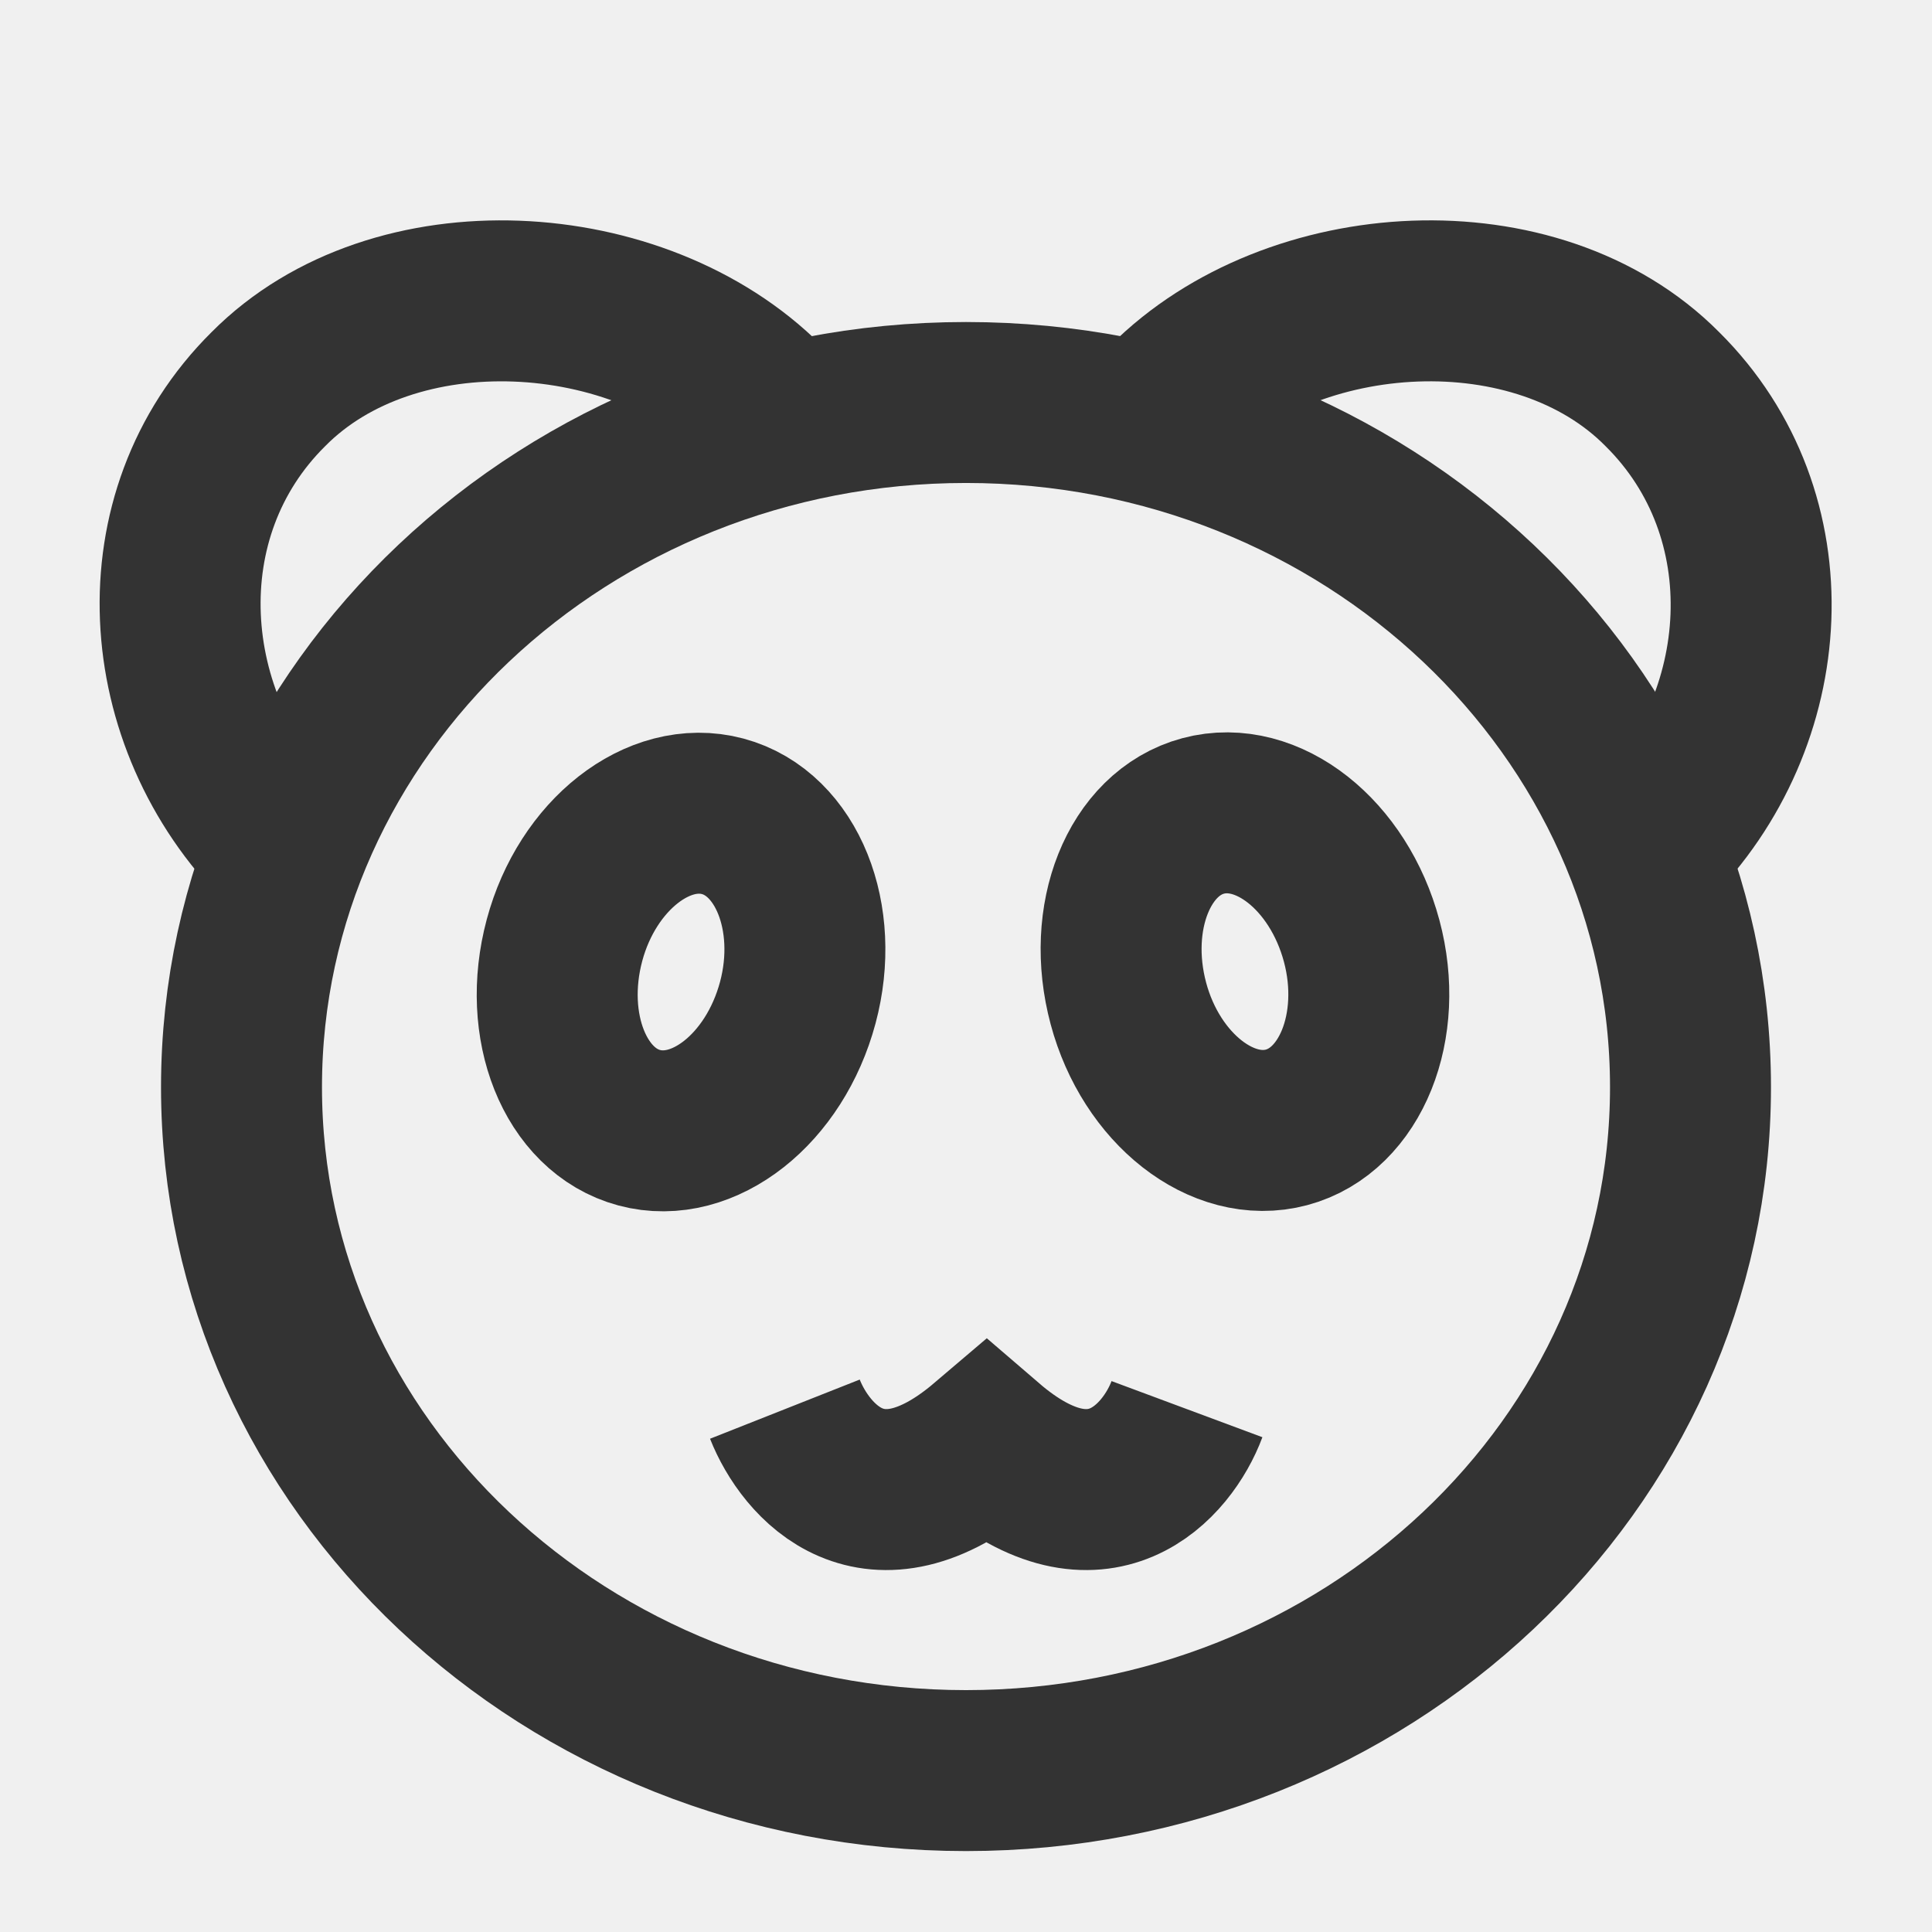
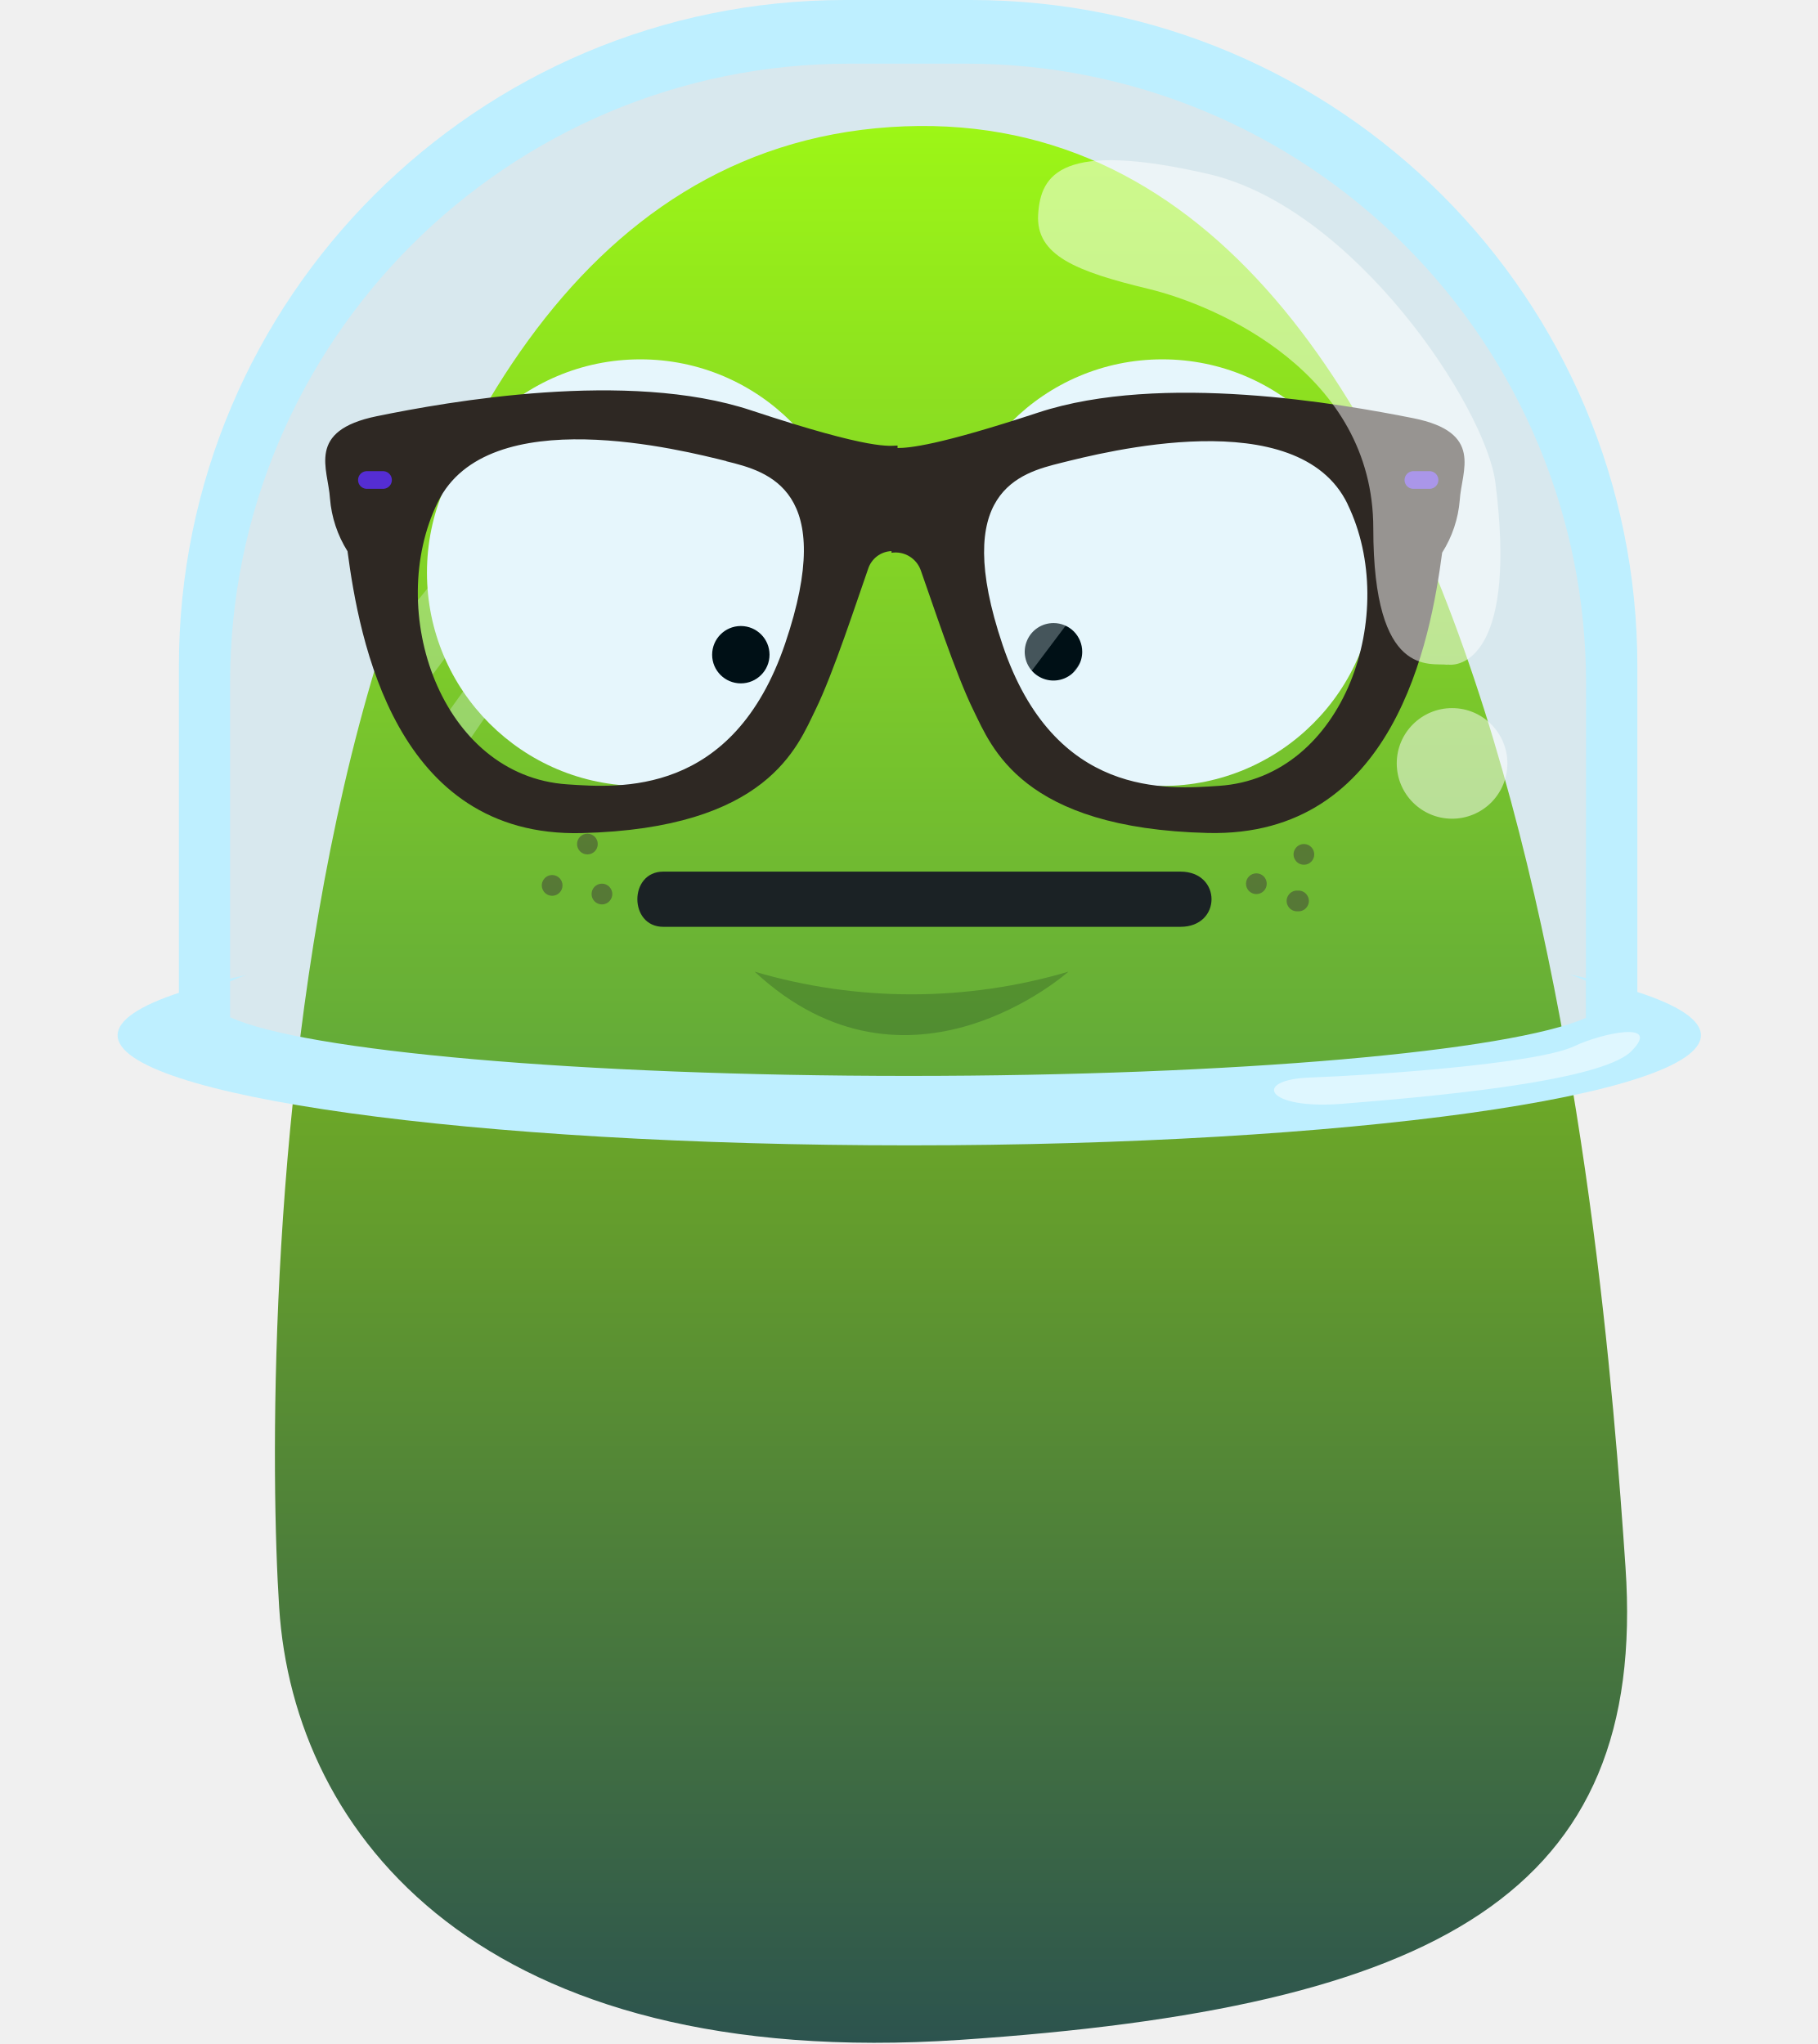
- <svg xmlns="http://www.w3.org/2000/svg" xmlns:xlink="http://www.w3.org/1999/xlink" width="16" height="16" fill="none" viewBox="0 0 16 16">
-   <defs>
-     <rect id="path_0" width="16" height="16" x="0" y="0" />
+ <svg xmlns="http://www.w3.org/2000/svg" height="18" node-id="1" sillyvg="true" template-height="367" template-width="284" version="1.1" viewBox="0 0 284 367" width="16">
+   <defs node-id="23">
+     <linearGradient gradientUnits="userSpaceOnUse" id="linear-gradient" node-id="5" spreadMethod="pad" x1="149.61" x2="149.61" y1="366.79" y2="22.62">
+       <stop offset="0" stop-color="#2c534e" />
+       <stop offset="1" stop-color="#aeff00" />
+     </linearGradient>
  </defs>
-   <g opacity="1" transform="translate(0 0) rotate(0 8 8)">
-     <mask id="bg-mask-0" fill="#fff">
-       <use xlink:href="#path_0" />
-     </mask>
-     <g mask="url(#bg-mask-0)">
-       <path id="路径 1" style="stroke:#333;stroke-width:1.333;stroke-opacity:1;stroke-dasharray:0 0" d="M6,0C2.69,0 0,2.54 0,5.67C0,8.8 2.69,11.33 6,11.33C9.31,11.33 12,8.8 12,5.67C12,2.54 9.31,0 6,0Z" transform="translate(2 3.333333) rotate(0 6 5.666667)" />
-       <path id="路径 2" style="stroke:#333;stroke-width:1.333;stroke-opacity:1;stroke-dasharray:0 0" d="M1,0C0.45,0 0,0.6 0,1.33C0,2.07 0.45,2.67 1,2.67C1.55,2.67 2,2.07 2,1.33C2,0.6 1.55,0 1,0Z" transform="translate(4.64 6.715) rotate(15 1 1.333333)" />
-       <path id="路径 3" style="stroke:#333;stroke-width:1.333;stroke-opacity:1;stroke-dasharray:0 0" d="M1,0C0.45,0 0,0.6 0,1.33C0,2.07 0.45,2.67 1,2.67C1.55,2.67 2,2.07 2,1.33C2,0.6 1.55,0 1,0Z" transform="translate(9.31 6.715) rotate(165 1 1.333334)" />
-       <path id="路径 4" style="stroke:#333;stroke-width:1.333;stroke-opacity:1;stroke-dasharray:0 0" d="M4,4.51C5.04,3.47 5.15,1.77 4.1,0.73C3.06,-0.32 1.04,-0.2 0,0.84" transform="translate(9.6666 2.492505) rotate(0 2.417617 2.253581)" />
-       <path id="路径 5" style="stroke:#333;stroke-width:1.333;stroke-opacity:1;stroke-dasharray:0 0" d="M0.84,4.51C-0.2,3.47 -0.32,1.77 0.73,0.73C1.77,-0.32 3.8,-0.2 4.84,0.84" transform="translate(1.492668 2.492614) rotate(0 2.420333 2.25361)" />
-       <path id="路径 6" style="stroke:#333;stroke-width:1.333;stroke-opacity:1;stroke-dasharray:0 0" d="M0,0C0.17,0.43 0.73,1.09 1.67,0.29C2.6,1.09 3.17,0.43 3.33,0" transform="translate(6.5 11.67) rotate(0 1.666667 0.3333303)" />
+   <g node-id="72">
+     <path d="M 151.20 366.26 C 65.41 372.00 31.60 329.51 29.00 288.60 C 26.00 242.55 26.41 30.36 138.67 22.82 C 250.93 15.28 266.67 222.76 270.67 281.37 C 274.67 339.98 237.00 360.50 151.20 366.26 Z" fill="url(#linear-gradient)" fill-rule="evenodd" group-id="1" node-id="34" stroke="none" target-height="356.72" target-width="248.67" target-x="26" target-y="15.28" />
+     <path d="M 187.53 141.12 C 166.38 141.12 149.23 123.97 149.23 102.82 C 149.23 81.67 166.38 64.52 187.53 64.52 C 208.68 64.52 225.83 81.67 225.83 102.82 C 225.83 123.97 208.68 141.12 187.53 141.12 Z M 93.83 141.12 C 72.68 141.12 55.53 123.97 55.53 102.82 C 55.53 81.67 72.68 64.52 93.83 64.52 C 114.98 64.52 132.13 81.67 132.13 102.82 C 132.13 123.97 114.98 141.12 93.83 141.12 Z" fill="#ffffff" fill-rule="evenodd" group-id="1" node-id="36" stroke="none" target-height="76.6" target-width="170.3" target-x="55.53" target-y="64.52" />
+     <path d="M 168.00 111.87 C 165.91 111.87 164.03 113.12 163.23 115.05 C 162.42 116.98 162.86 119.20 164.34 120.68 C 165.81 122.15 168.03 122.60 169.96 121.80 C 171.89 121.00 173.15 119.12 173.15 117.03 C 173.15 115.66 172.61 114.35 171.65 113.38 C 170.68 112.41 169.37 111.87 168.00 111.87 Z M 111.86 112.40 C 109.02 112.41 106.72 114.71 106.72 117.56 C 106.72 120.40 109.03 122.70 111.87 122.70 C 114.72 122.70 117.02 120.39 117.02 117.55 C 117.02 114.71 114.72 112.41 111.88 112.40 Z" fill="#000000" fill-rule="evenodd" group-id="1" node-id="38" stroke="none" target-height="10.83" target-width="66.43" target-x="106.72" target-y="111.87" />
+     <g node-id="73">
+       <path d="M 169.20 134.34 L 165.35 129.34 L 202.16 78.15 L 207.69 78.46 Z M 154.72 115.49 L 185.72 77.19 L 196.16 77.79 L 161.32 124.12 Z M 58.29 129.33 L 95.11 78.14 L 100.63 78.45 L 62.14 134.34 Z M 47.66 115.49 L 78.66 77.19 L 89.10 77.79 L 54.29 124.12 Z" fill="#ffffff" fill-opacity="0.3" fill-rule="evenodd" group-id="1,2" node-id="42" stroke="none" target-height="57.15" target-width="160.03" target-x="47.66" target-y="77.19" />
    </g>
+     <path d="M 240.92 89.79 C 240.65 93.15 239.56 96.39 237.76 99.23 C 235.67 114.93 229.21 150.37 195.70 149.56 C 162.19 148.75 156.85 134.05 153.64 127.56 C 150.43 121.07 146.13 107.88 144.17 102.40 C 143.40 100.23 141.20 98.91 138.92 99.25 L 138.92 98.95 C 136.99 99.02 135.31 100.30 134.72 102.14 C 132.77 107.66 128.48 120.90 125.27 127.44 C 122.06 133.98 116.73 148.77 83.27 149.58 C 49.81 150.39 43.37 114.77 41.27 98.98 C 39.47 96.12 38.39 92.86 38.12 89.49 C 37.80 84.18 33.78 77.34 46.52 74.73 C 59.26 72.12 91.57 66.34 113.69 73.67 C 135.81 81.00 138.58 80.00 140.00 80.00 L 140.00 80.44 C 142.06 80.44 147.25 80.01 165.24 74.08 C 187.39 66.78 219.77 72.54 232.54 75.08 C 245.31 77.62 241.23 84.51 240.92 89.79 Z M 109.27 82.79 C 101.75 80.94 66.44 71.79 57.47 90.18 C 47.95 109.68 57.98 139.31 80.72 140.83 C 90.01 141.46 110.49 143.09 119.84 115.50 C 129.19 87.91 116.78 84.66 109.27 82.82 Z M 220.78 90.49 C 211.88 72.13 176.78 81.27 169.35 83.11 C 161.92 84.95 149.57 88.24 158.86 115.80 C 168.15 143.36 188.47 141.72 197.69 141.10 C 220.27 139.60 230.23 110.00 220.78 90.52 Z" fill="#331b0e" fill-rule="evenodd" group-id="1" node-id="45" stroke="none" target-height="84.05" target-width="211.53" target-x="33.78" target-y="66.34" />
+     <path d="M 235.62 87.77 L 232.47 87.77 C 231.64 87.70 231.01 87.01 231.01 86.19 C 231.01 85.36 231.64 84.67 232.47 84.60 L 235.62 84.60 C 236.45 84.67 237.08 85.36 237.08 86.19 C 237.08 87.01 236.45 87.70 235.62 87.77 Z M 44.62 87.77 C 43.79 87.70 43.16 87.01 43.16 86.19 C 43.16 85.36 43.79 84.67 44.62 84.60 L 47.77 84.60 C 48.60 84.67 49.23 85.36 49.23 86.19 C 49.23 87.01 48.60 87.70 47.77 87.77 Z" fill="#5e20d2" fill-rule="evenodd" group-id="1" node-id="47" stroke="none" target-height="3.17" target-width="193.92" target-x="43.16" target-y="84.6" />
+     <path d="M 190.79 156.50 L 97.94 156.50 C 91.75 156.50 91.75 166.41 97.94 166.41 L 190.79 166.41 C 198.22 166.41 198.22 156.50 190.79 156.50 Z" fill="#1e1411" fill-rule="nonzero" group-id="1" node-id="49" stroke="none" target-height="9.91" target-width="106.47" target-x="91.75" target-y="156.5" />
+     <path d="M 114.35 174.46 C 132.73 179.89 152.30 179.89 170.68 174.46 C 170.68 174.46 141.93 200.10 114.35 174.46 Z" fill="#000000" fill-opacity="0.2" fill-rule="nonzero" group-id="1,3" node-id="53" stroke="none" target-height="25.64" target-width="56.33" target-x="114.35" target-y="174.46" />
+     <path d="M 84.33 153.41 C 83.30 153.41 82.47 152.58 82.47 151.55 C 82.47 150.52 83.30 149.69 84.33 149.69 C 85.36 149.69 86.19 150.52 86.19 151.55 C 86.19 152.58 85.36 153.41 84.33 153.41 Z M 86.80 158.67 C 85.83 158.74 85.08 159.55 85.08 160.53 C 85.08 161.50 85.83 162.31 86.80 162.38 C 87.50 162.43 88.16 162.09 88.52 161.49 C 88.89 160.90 88.89 160.15 88.52 159.56 C 88.16 158.96 87.50 158.62 86.80 158.67 Z M 78.14 157.12 C 77.44 157.07 76.78 157.41 76.42 158.01 C 76.05 158.60 76.05 159.35 76.42 159.94 C 76.78 160.54 77.44 160.88 78.14 160.83 C 79.11 160.76 79.86 159.95 79.86 158.97 C 79.86 158.00 79.11 157.19 78.14 157.12 Z M 204.41 156.81 C 203.38 156.81 202.55 157.64 202.55 158.67 C 202.55 159.70 203.38 160.53 204.41 160.53 C 205.44 160.53 206.27 159.70 206.27 158.67 C 206.27 157.64 205.44 156.81 204.41 156.81 Z M 211.84 159.91 C 211.14 159.86 210.48 160.20 210.12 160.80 C 209.75 161.39 209.75 162.14 210.12 162.73 C 210.48 163.33 211.14 163.67 211.84 163.62 C 212.54 163.67 213.20 163.33 213.56 162.73 C 213.93 162.14 213.93 161.39 213.56 160.80 C 213.20 160.20 212.54 159.86 211.84 159.91 Z M 213.08 151.55 C 212.38 151.50 211.72 151.84 211.36 152.44 C 210.99 153.03 210.99 153.78 211.36 154.37 C 211.72 154.97 212.38 155.31 213.08 155.26 C 214.05 155.19 214.80 154.38 214.80 153.41 C 214.80 152.43 214.05 151.62 213.08 151.55 Z" fill="#380a2a" fill-opacity="0.4" fill-rule="nonzero" group-id="1,4" node-id="58" stroke="none" target-height="13.98" target-width="138.75" target-x="76.05" target-y="149.69" />
+     <path d="M 267.53 189.76 L 265.14 190.27 L 264.93 190.27 C 262.45 190.80 259.87 191.32 257.21 191.84 L 256.98 191.89 L 254.54 192.36 L 254.24 192.42 C 251.53 192.93 248.74 193.44 245.86 193.95 L 245.51 194.01 L 242.89 194.46 L 242.61 194.51 C 240.61 194.85 238.59 195.18 236.56 195.51 L 236.46 195.51 L 233.54 195.97 L 233.17 196.03 L 230.17 196.47 L 230.06 196.47 L 223.55 197.40 L 223.35 197.40 L 220.27 197.81 L 219.95 197.81 C 216.61 198.24 213.20 198.66 209.73 199.05 L 209.50 199.05 C 208.40 199.17 207.29 199.30 206.17 199.41 L 205.98 199.41 C 202.43 199.79 198.81 200.15 195.12 200.47 L 194.93 200.47 C 189.99 200.90 184.94 201.28 179.79 201.60 L 179.68 201.60 C 131.51 204.60 74.33 201.96 16.68 185.43 L 16.68 117.38 C 16.68 86.98 28.75 57.83 50.24 36.34 C 71.73 14.85 100.88 2.77 131.28 2.77 L 152.93 2.77 C 183.33 2.77 212.48 14.85 233.97 36.34 C 255.46 57.83 267.53 86.98 267.53 117.38 L 267.53 189.76 Z" fill="#00a6dd" fill-opacity="0.1" fill-rule="evenodd" group-id="1,5" node-id="63" stroke="none" target-height="201.83" target-width="250.85" target-x="16.68" target-y="2.77" />
+     <path d="M 284.21 185.88 C 284.21 196.80 220.59 205.65 142.11 205.65 C 63.63 205.65 0.00 196.80 0.00 185.88 C 0.00 183.18 3.91 180.60 11.00 178.26 L 11.00 119.62 C 11.00 53.57 64.54 0.02 130.59 0.00 L 153.19 0.00 C 219.25 0.01 272.80 53.56 272.80 119.62 L 272.80 178.11 C 280.14 180.49 284.21 183.12 284.21 185.88 Z M 263.59 122.63 C 263.59 93.14 251.88 64.85 231.02 44.00 C 210.17 23.14 181.88 11.43 152.39 11.43 L 131.39 11.43 C 69.98 11.43 20.19 61.22 20.19 122.63 L 20.19 175.72 C 21.19 175.49 22.19 175.27 23.19 175.05 C 22.17 175.38 21.17 175.77 20.19 176.21 L 20.19 182.64 C 33.35 188.69 82.90 193.18 142.00 193.18 C 200.71 193.18 250.00 188.75 263.56 182.76 L 263.56 176.09 C 262.58 175.66 261.58 175.27 260.56 174.95 C 261.56 175.17 262.62 175.39 263.56 175.62 Z" fill="#beefff" fill-rule="evenodd" group-id="1" node-id="66" stroke="none" target-height="205.65" target-width="284.21" target-x="0" target-y="0" />
+     <path d="M 271.70 188.76 C 266.05 194.41 233.70 197.05 219.90 198.18 C 206.10 199.31 203.51 193.85 214.06 193.47 C 224.61 193.09 254.71 191.09 261.53 187.82 C 266.24 185.56 277.35 183.11 271.70 188.76 Z M 239.53 147.00 C 234.05 146.99 229.61 142.55 229.61 137.06 C 229.61 131.58 234.06 127.14 239.54 127.14 C 245.03 127.14 249.47 131.59 249.47 137.07 C 249.47 139.71 248.42 142.23 246.56 144.10 C 244.69 145.96 242.17 147.00 239.53 147.00 Z M 238.72 119.36 C 235.72 118.93 225.40 122.04 225.40 94.86 C 225.40 67.02 197.47 54.86 185.01 51.86 C 172.06 48.73 164.81 45.86 165.24 38.53 C 165.67 31.20 169.54 25.21 195.75 31.23 C 221.96 37.25 245.60 73.10 247.32 86.67 C 251.14 116.86 241.73 119.75 238.72 119.32 Z" fill="#ffffff" fill-opacity="0.5" fill-rule="evenodd" group-id="1,6" node-id="70" stroke="none" target-height="174.1" target-width="112.54" target-x="164.81" target-y="25.21" />
  </g>
</svg>
